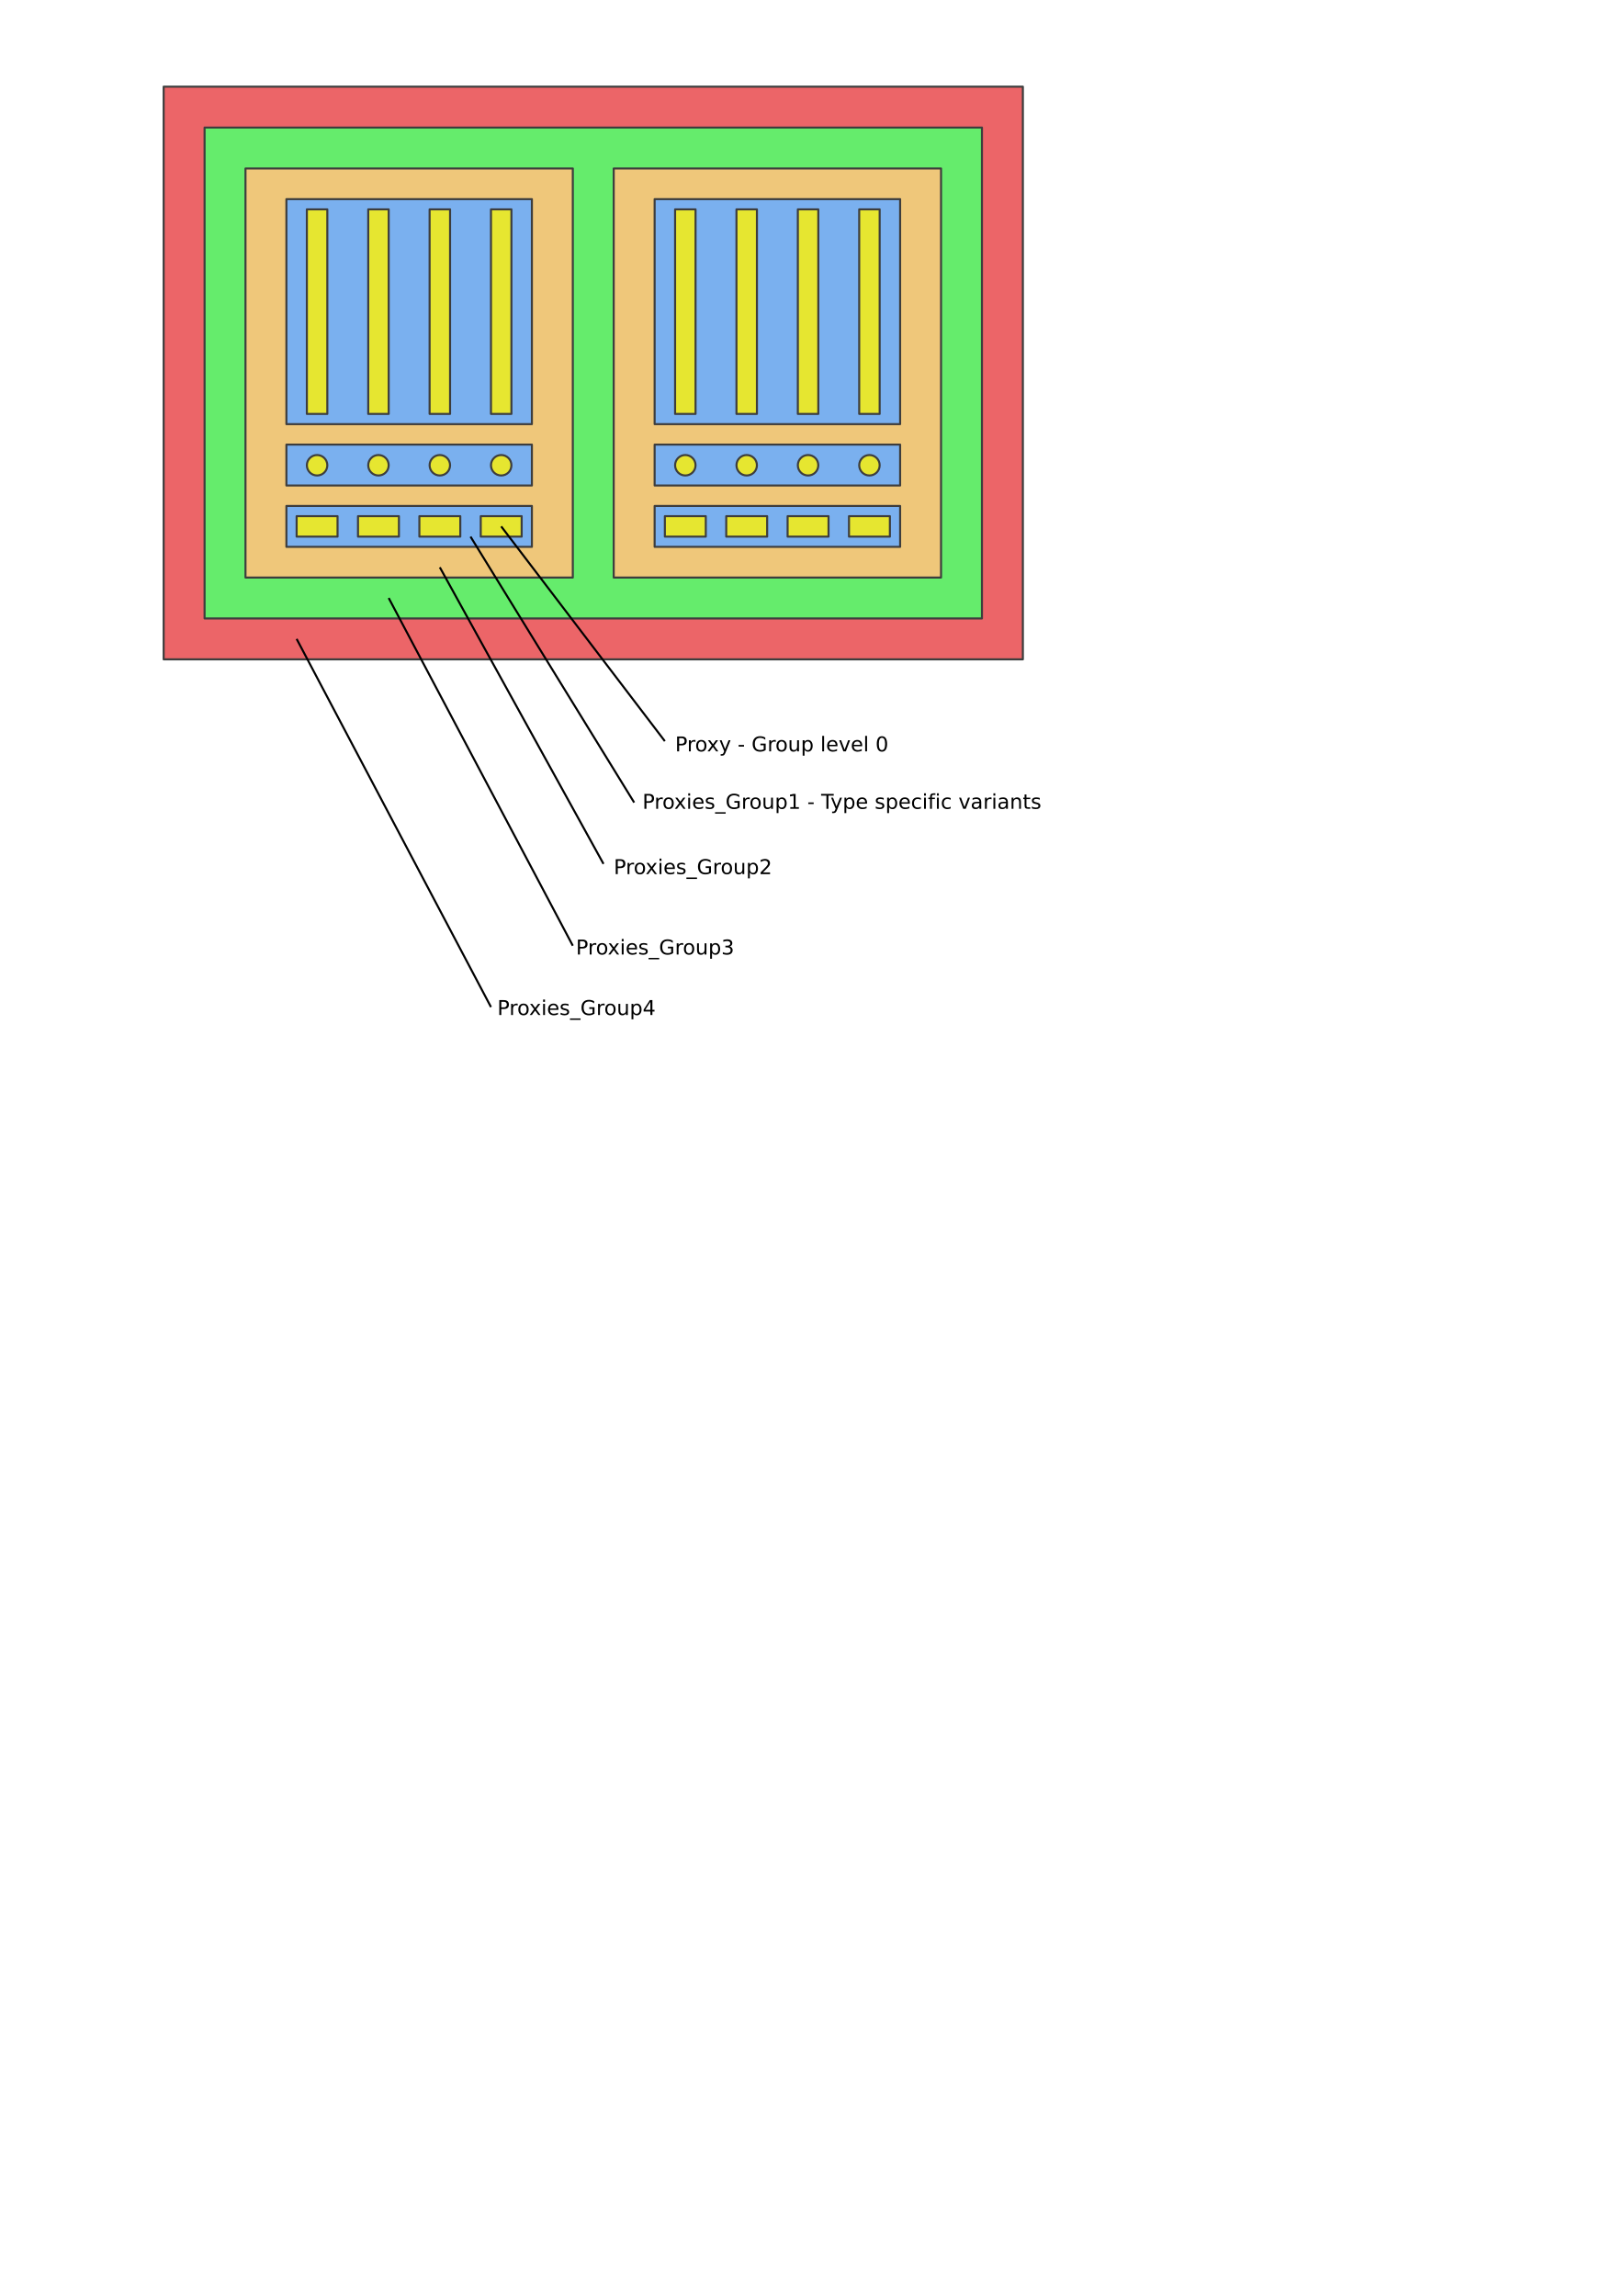
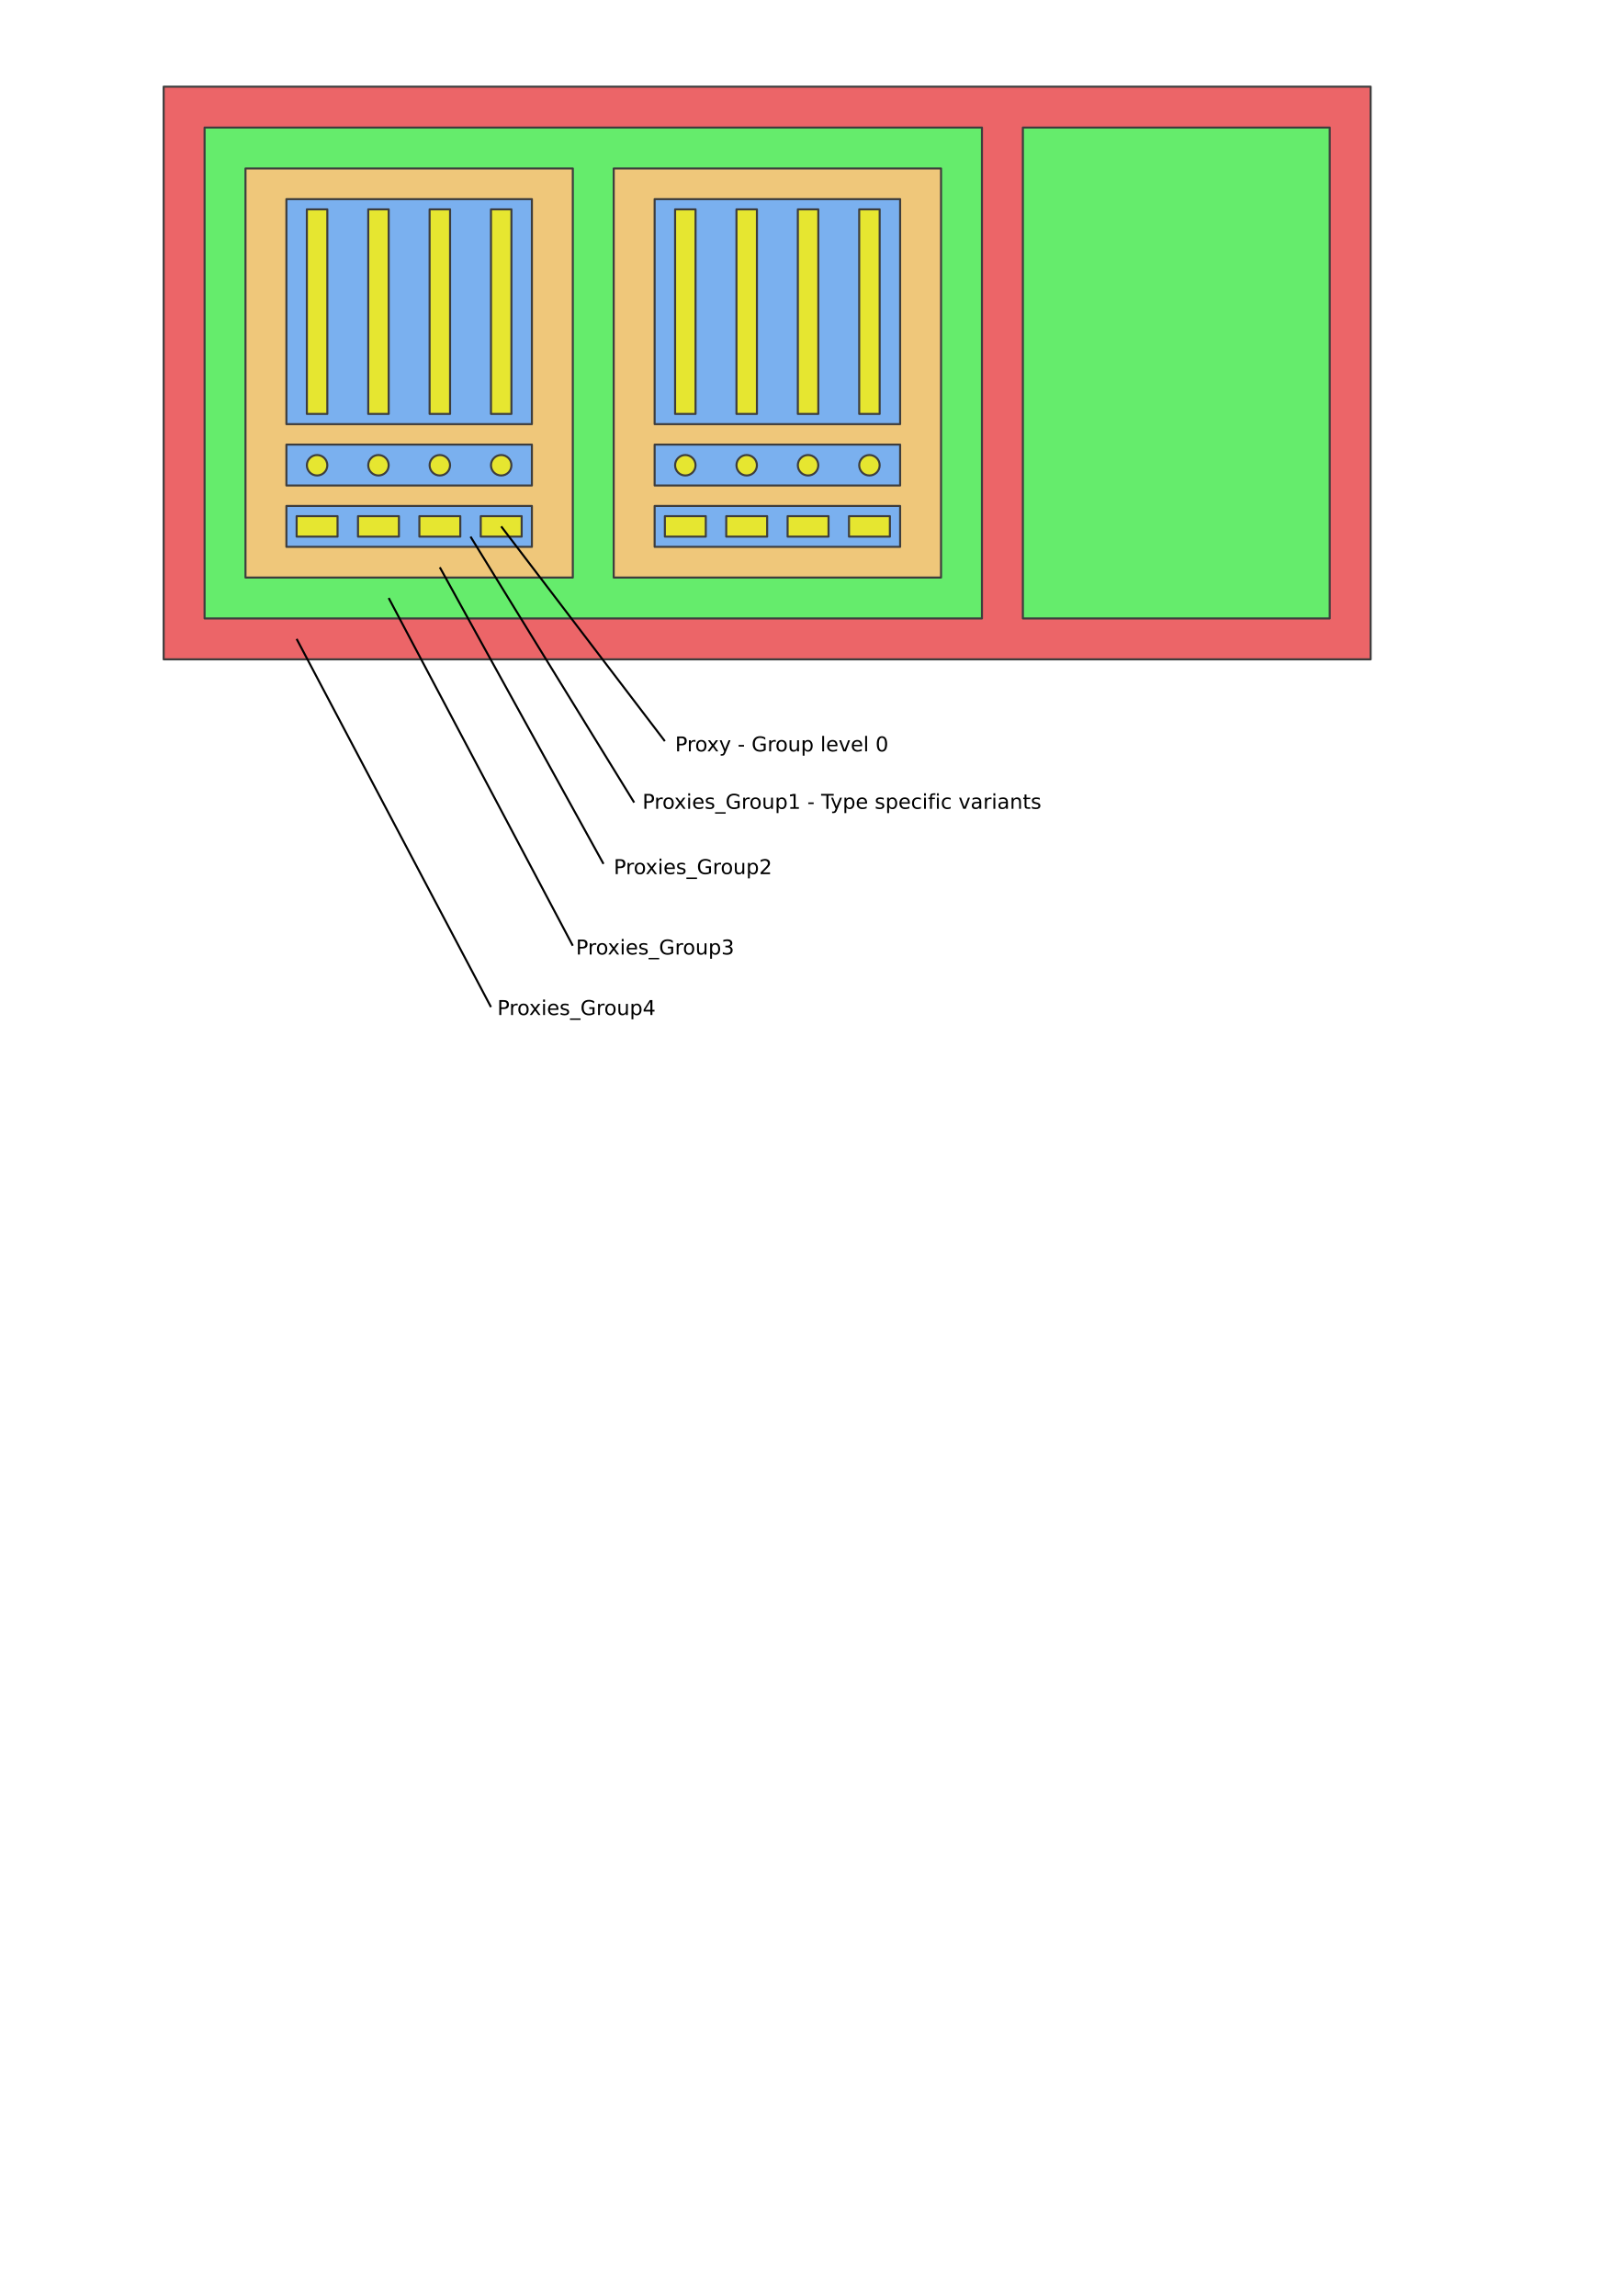
<svg xmlns="http://www.w3.org/2000/svg" xmlns:xlink="http://www.w3.org/1999/xlink" width="210mm" height="297mm" id="svg3087" version="1.1">
  <defs id="defs3089">
    </defs>
  <g id="layer1">
-     <rect style="fill:#ec6568;fill-opacity:1;stroke:#3d3d3d;stroke-width:1;stroke-linecap:round;stroke-linejoin:round;stroke-miterlimit:4;stroke-opacity:1;stroke-dasharray:none;stroke-dashoffset:0" id="rect3000-1-3-0-3-8" width="420" height="280" x="80" y="42.362" ry="0" />
+     <rect style="fill:#ec6568;fill-opacity:1;stroke:#3d3d3d;stroke-width:1;stroke-linecap:round;stroke-linejoin:round;stroke-miterlimit:4;stroke-opacity:1;stroke-dasharray:none;stroke-dashoffset:0" id="rect3000-1-3-0-3-8" width="590" height="280" x="80" y="42.362" ry="0" />
    <rect style="fill:#65ec6c;fill-opacity:1;stroke:#3d3d3d;stroke-width:1;stroke-linecap:round;stroke-linejoin:round;stroke-miterlimit:4;stroke-opacity:1;stroke-dasharray:none;stroke-dashoffset:0" id="rect3000-1-3-0-3" width="380" height="240" x="100" y="62.362" ry="0" />
    <use x="0" y="0" xlink:href="#rect3000-1-3" id="use4050" transform="translate(180,0)" width="744.094" height="1052.362" />
    <rect style="fill:#efc77a;fill-opacity:1;stroke:#3d3d3d;stroke-width:1;stroke-linecap:round;stroke-linejoin:round;stroke-miterlimit:4;stroke-opacity:1;stroke-dasharray:none;stroke-dashoffset:0" id="rect3000-1-3" width="160" height="200" x="120" y="82.362" ry="0" />
    <g id="g4033">
      <rect ry="0" y="247.362" x="140" height="20" width="120" id="rect3000-1-8-2" style="fill:#7ab0ef;fill-opacity:1;stroke:#3d3d3d;stroke-width:1;stroke-linecap:round;stroke-linejoin:round;stroke-miterlimit:4;stroke-opacity:1;stroke-dasharray:none;stroke-dashoffset:0" />
      <rect ry="0" y="217.362" x="140" height="20" width="120" id="rect3000-1-8" style="fill:#7ab0ef;fill-opacity:1;stroke:#3d3d3d;stroke-width:1;stroke-linecap:round;stroke-linejoin:round;stroke-miterlimit:4;stroke-opacity:1;stroke-dasharray:none;stroke-dashoffset:0" />
      <rect ry="0" y="97.362" x="140" height="110" width="120" id="rect3000-1" style="fill:#7ab0ef;fill-opacity:1;stroke:#3d3d3d;stroke-width:1;stroke-linecap:round;stroke-linejoin:round;stroke-miterlimit:4;stroke-opacity:1;stroke-dasharray:none;stroke-dashoffset:0" />
      <rect y="102.362" x="150" height="100" width="10" id="rect3000" style="fill:#e6e630;fill-opacity:1;stroke:#3d3d3d;stroke-width:1;stroke-linecap:round;stroke-linejoin:round;stroke-miterlimit:4;stroke-opacity:1;stroke-dasharray:none;stroke-dashoffset:0" />
      <use height="1052.362" width="744.094" transform="translate(30,0)" id="use3806" xlink:href="#rect3000" y="0" x="0" />
      <use height="1052.362" width="744.094" transform="translate(60,0)" id="use3808" xlink:href="#rect3000" y="0" x="0" />
      <use height="1052.362" width="744.094" transform="translate(90,0)" id="use3810" xlink:href="#rect3000" y="0" x="0" />
      <path transform="translate(0,10.10153)" d="m 160,217.362 a 5,5 0 1 1 -10,0 5,5 0 1 1 10,0 z" id="path3812" style="fill:#e6e630;fill-opacity:1;stroke:#3d3d3d;stroke-width:1;stroke-linecap:round;stroke-linejoin:round;stroke-miterlimit:4;stroke-opacity:1;stroke-dasharray:none;stroke-dashoffset:0" />
      <use height="1052.362" width="744.094" transform="translate(30,-3.8084003e-7)" id="use3816" xlink:href="#path3812" y="0" x="0" />
      <use height="1052.362" width="744.094" transform="translate(60,-3.8084003e-7)" id="use3818" xlink:href="#path3812" y="0" x="0" />
      <use height="1052.362" width="744.094" transform="translate(90,-3.8084003e-7)" id="use3820" xlink:href="#path3812" y="0" x="0" />
      <rect y="252.362" x="145" height="10" width="20" id="rect3000-8" style="fill:#e6e630;fill-opacity:1;stroke:#3d3d3d;stroke-width:1;stroke-linecap:round;stroke-linejoin:round;stroke-miterlimit:4;stroke-opacity:1;stroke-dasharray:none;stroke-dashoffset:0" />
      <use height="1052.362" width="744.094" transform="translate(30,0)" id="use3840" xlink:href="#rect3000-8" y="0" x="0" />
      <use height="1052.362" width="744.094" transform="translate(60,0)" id="use3842" xlink:href="#rect3000-8" y="0" x="0" />
      <use height="1052.362" width="744.094" transform="translate(90,0)" id="use3844" xlink:href="#rect3000-8" y="0" x="0" />
    </g>
    <path style="fill:none;stroke:#000000;stroke-width:1px;stroke-linecap:butt;stroke-linejoin:miter;stroke-opacity:1" d="m 245,257.362 80,105" id="path3958" />
    <path style="fill:none;stroke:#000000;stroke-width:1px;stroke-linecap:butt;stroke-linejoin:miter;stroke-opacity:1" d="m 230,262.362 80,130" id="path3960" />
    <path style="fill:none;stroke:#000000;stroke-width:1px;stroke-linecap:butt;stroke-linejoin:miter;stroke-opacity:1" d="m 215,277.362 80,145" id="path3962" />
    <path style="fill:none;stroke:#000000;stroke-width:1px;stroke-linecap:butt;stroke-linejoin:miter;stroke-opacity:1" d="m 190,292.362 90,170" id="path3964" />
    <text xml:space="preserve" style="font-size:10px;font-style:normal;font-weight:normal;line-height:125%;letter-spacing:0px;word-spacing:0px;fill:#000000;fill-opacity:1;stroke:none;font-family:Bitstream Vera Sans" x="330" y="367.362" id="text3966">
      <tspan id="tspan3968" x="330" y="367.362">Proxy - Group level 0</tspan>
    </text>
    <text xml:space="preserve" style="font-size:10px;font-style:normal;font-weight:normal;line-height:125%;letter-spacing:0px;word-spacing:0px;fill:#000000;fill-opacity:1;stroke:none;font-family:Bitstream Vera Sans" x="314.02" y="395.443" id="text3966-8">
      <tspan id="tspan3968-4" x="314.02" y="395.443">Proxies_Group1 - Type specific variants</tspan>
    </text>
    <text xml:space="preserve" style="font-size:10px;font-style:normal;font-weight:normal;line-height:125%;letter-spacing:0px;word-spacing:0px;fill:#000000;fill-opacity:1;stroke:none;font-family:Bitstream Vera Sans" x="300" y="427.362" id="text3966-8-3">
      <tspan id="tspan3968-4-9" x="300" y="427.362">Proxies_Group2</tspan>
    </text>
    <text xml:space="preserve" style="font-size:10px;font-style:normal;font-weight:normal;line-height:125%;letter-spacing:0px;word-spacing:0px;fill:#000000;fill-opacity:1;stroke:none;font-family:Bitstream Vera Sans" x="281.515" y="466.657" id="text3966-8-3-7">
      <tspan id="tspan3968-4-9-9" x="281.515" y="466.657">Proxies_Group3</tspan>
    </text>
    <use x="0" y="0" xlink:href="#g4033" id="use4052" transform="translate(180,0)" width="744.094" height="1052.362" />
    <path style="fill:none;stroke:#000000;stroke-width:1px;stroke-linecap:butt;stroke-linejoin:miter;stroke-opacity:1" d="m 145,312.362 95,180" id="path3964-3" />
    <text xml:space="preserve" style="font-size:10px;font-style:normal;font-weight:normal;line-height:125%;letter-spacing:0px;word-spacing:0px;fill:#000000;fill-opacity:1;stroke:none;font-family:Bitstream Vera Sans" x="243.081" y="496.251" id="text3966-8-3-7-5">
      <tspan id="tspan3968-4-9-9-9" x="243.081" y="496.251">Proxies_Group4</tspan>
    </text>
+     <rect style="fill:#65ec6c;fill-opacity:1;stroke:#3d3d3d;stroke-width:1;stroke-linecap:round;stroke-linejoin:round;stroke-miterlimit:4;stroke-opacity:1;stroke-dasharray:none;stroke-dashoffset:0" id="rect3000-1-3-0-3-3" width="150" height="240" x="500" y="62.362" ry="0" />
  </g>
</svg>
